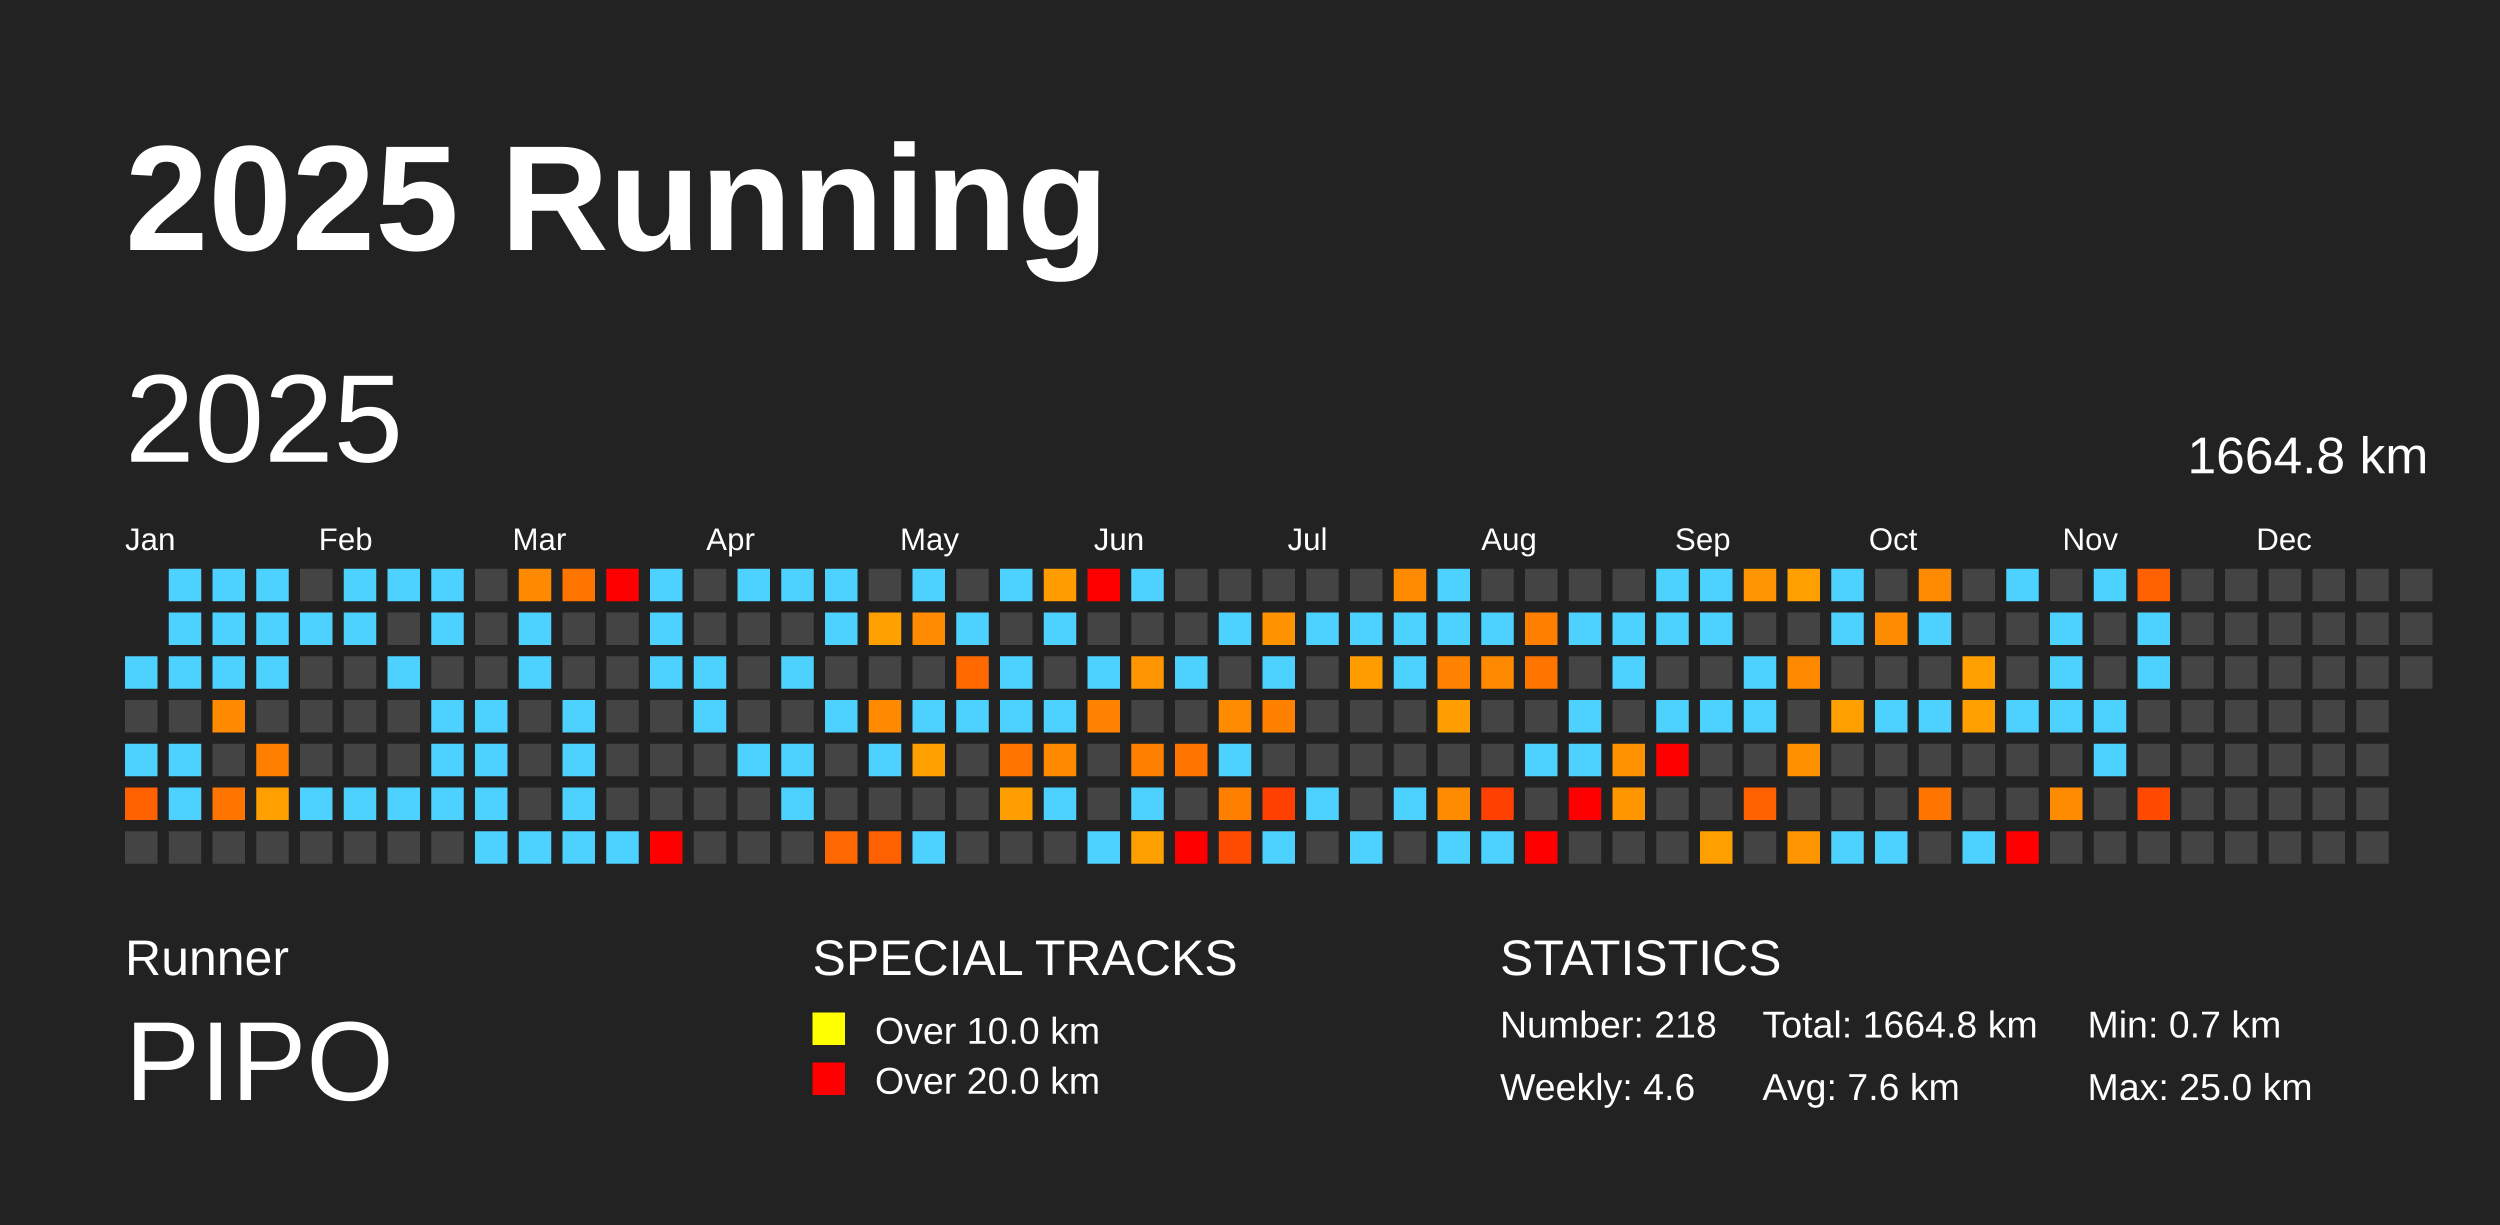
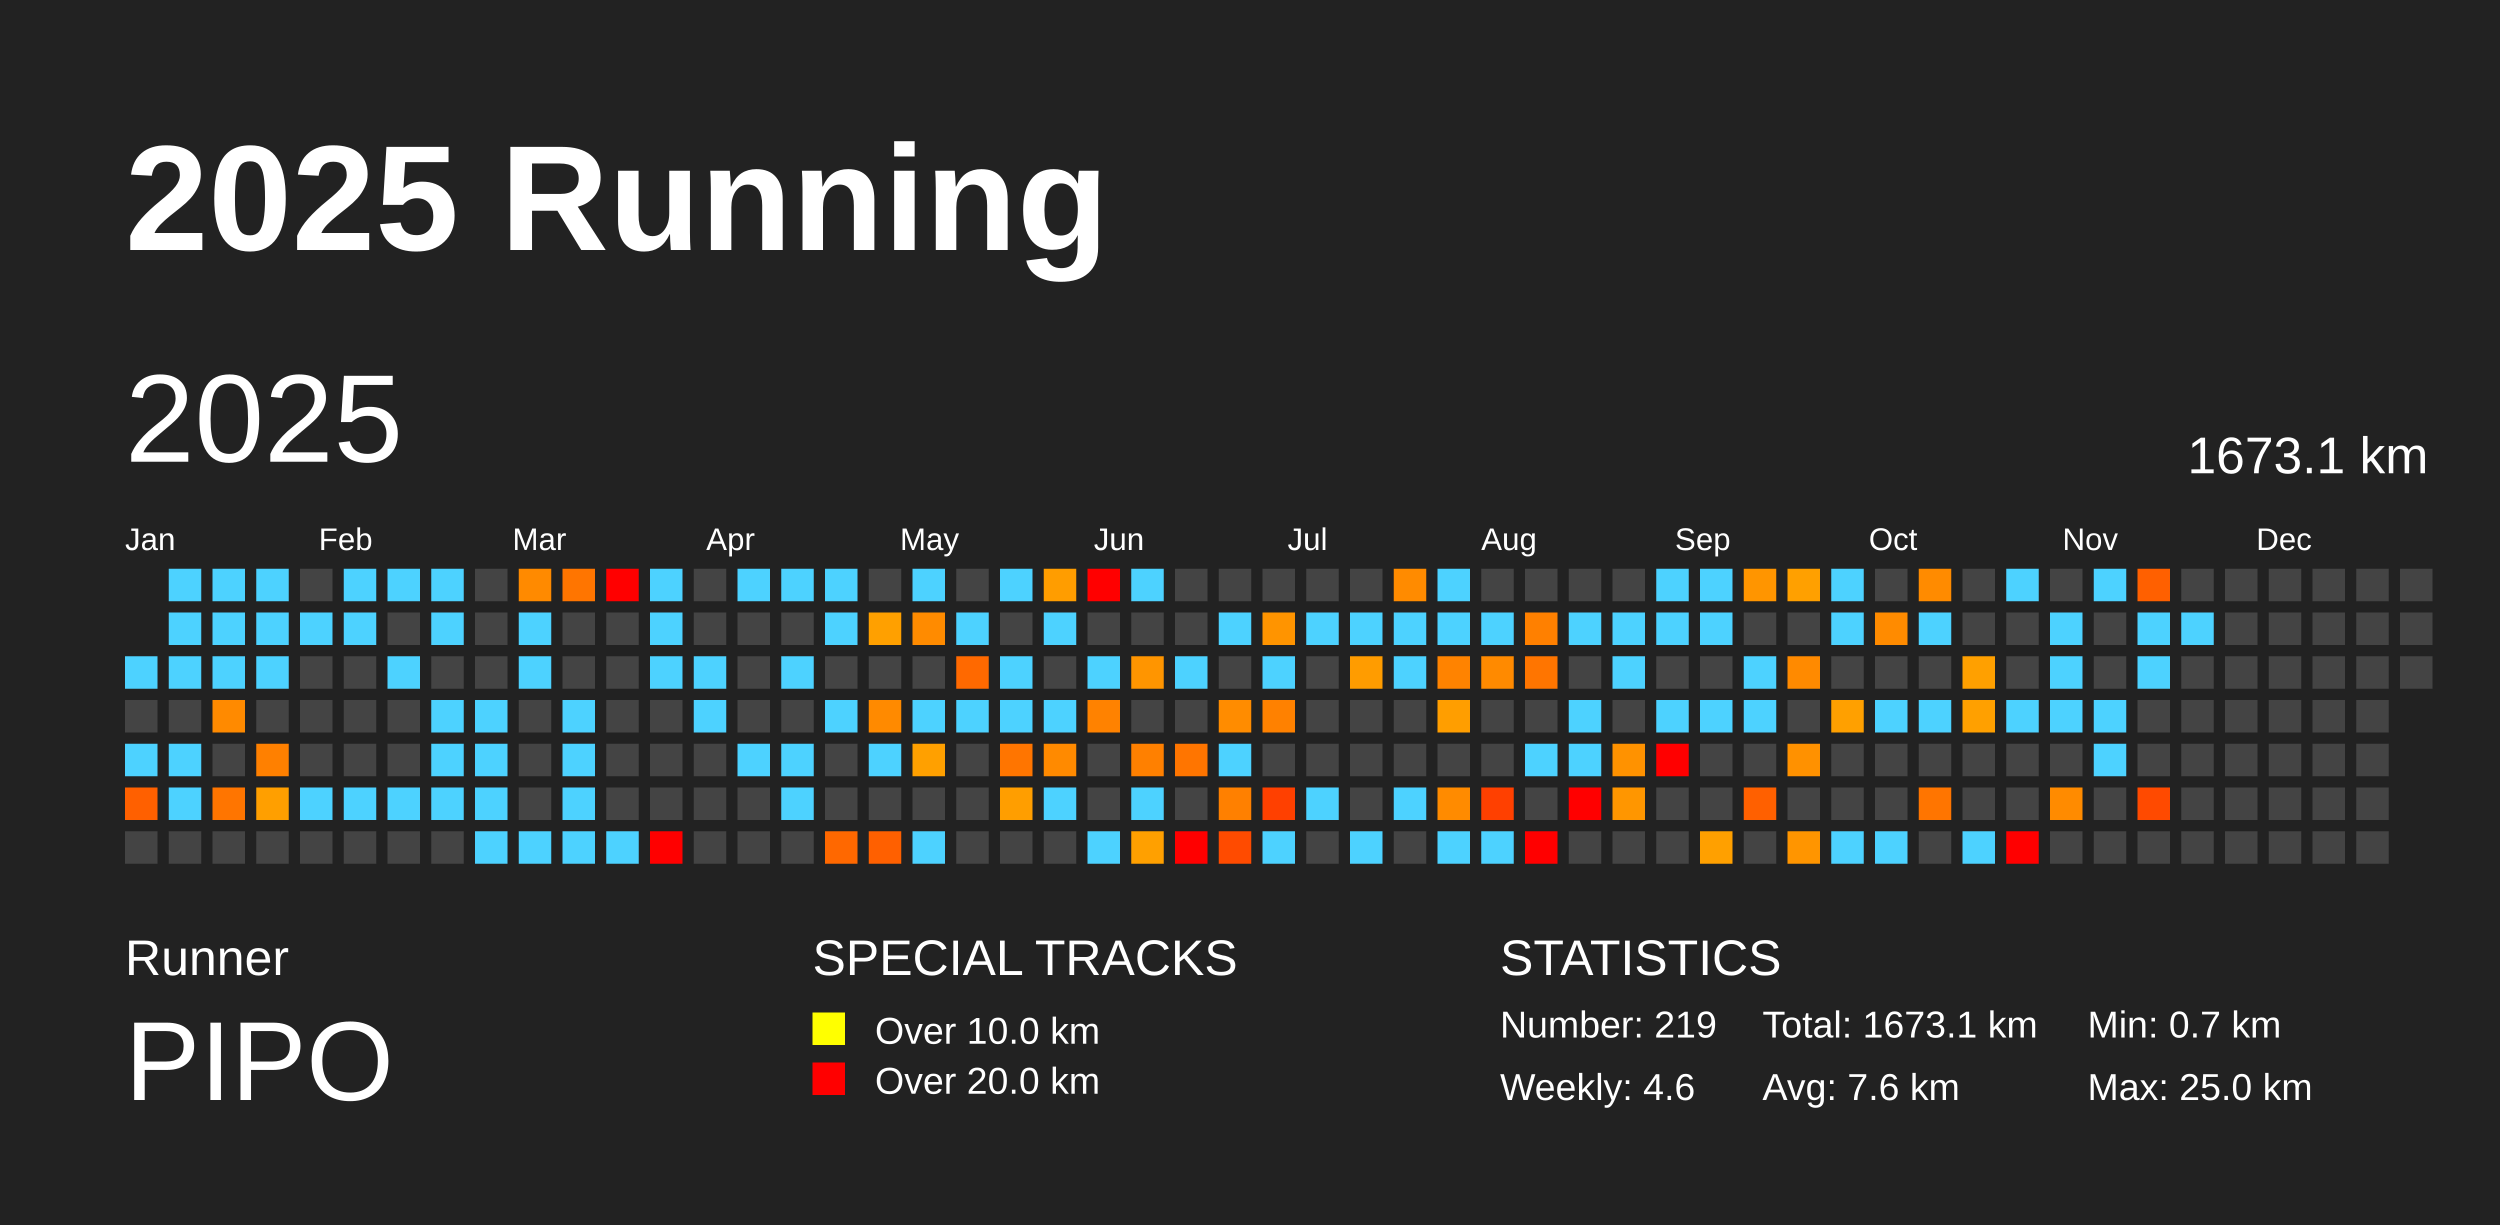
<svg xmlns="http://www.w3.org/2000/svg" baseProfile="full" height="98mm" version="1.1" viewBox="0,0,200,98" width="200mm">
  <defs />
  <rect fill="#222222" height="98" width="200" x="0" y="0" />
  <text fill="#FFFFFF" style="font-size:12px; font-family:Arial; font-weight:bold;" x="10" y="20">2025 Running</text>
  <text fill="#FFFFFF" style="font-size:4px; font-family:Arial" x="10" y="78">Runner</text>
  <text fill="#FFFFFF" style="font-size:9px; font-family:Arial" x="10" y="88">PIPO</text>
  <text fill="#FFFFFF" style="font-size:4px; font-family:Arial" x="65" y="78">SPECIAL TRACKS</text>
  <rect fill="yellow" height="2.6" width="2.6" x="65" y="81" />
  <text fill="#FFFFFF" style="font-size:3px; font-family:Arial" x="70" y="83.5">Over 10.0 km</text>
  <rect fill="red" height="2.6" width="2.6" x="65" y="85" />
  <text fill="#FFFFFF" style="font-size:3px; font-family:Arial" x="70" y="87.5">Over 20.0 km</text>
  <text fill="#FFFFFF" style="font-size:4px; font-family:Arial" x="120" y="78">STATISTICS</text>
-   <text fill="#FFFFFF" style="font-size:3px; font-family:Arial" x="120" y="83">Number: 218</text>
+   <text fill="#FFFFFF" style="font-size:3px; font-family:Arial" x="120" y="83">Number: 219</text>
  <text fill="#FFFFFF" style="font-size:3px; font-family:Arial" x="120" y="88">Weekly: 4.6</text>
-   <text fill="#FFFFFF" style="font-size:3px; font-family:Arial" x="141" y="83">Total: 1664.8 km</text>
+   <text fill="#FFFFFF" style="font-size:3px; font-family:Arial" x="141" y="83">Total: 1673.1 km</text>
  <text fill="#FFFFFF" style="font-size:3px; font-family:Arial" x="141" y="88">Avg: 7.6 km</text>
  <text fill="#FFFFFF" style="font-size:3px; font-family:Arial" x="167" y="83">Min: 0.7 km</text>
  <text fill="#FFFFFF" style="font-size:3px; font-family:Arial" x="167" y="88">Max: 25.0 km</text>
  <text dominant-baseline="hanging" fill="#FFFFFF" style="font-size:10.0px; font-family:Arial;" x="10" y="30">2025</text>
-   <text dominant-baseline="hanging" fill="#FFFFFF" style="font-size:4.125px; font-family:Arial;" x="175" y="35">1664.8 km</text>
+   <text dominant-baseline="hanging" fill="#FFFFFF" style="font-size:4.125px; font-family:Arial;" x="175" y="35">1673.1 km</text>
  <text fill="#FFFFFF" style="font-size:2.5px; font-family:Arial" x="10.0" y="44">Jan</text>
  <text fill="#FFFFFF" style="font-size:2.5px; font-family:Arial" x="25.5" y="44">Feb</text>
  <text fill="#FFFFFF" style="font-size:2.5px; font-family:Arial" x="41.0" y="44">Mar</text>
  <text fill="#FFFFFF" style="font-size:2.5px; font-family:Arial" x="56.5" y="44">Apr</text>
  <text fill="#FFFFFF" style="font-size:2.5px; font-family:Arial" x="72.0" y="44">May</text>
  <text fill="#FFFFFF" style="font-size:2.5px; font-family:Arial" x="87.5" y="44">Jun</text>
  <text fill="#FFFFFF" style="font-size:2.5px; font-family:Arial" x="103.0" y="44">Jul</text>
  <text fill="#FFFFFF" style="font-size:2.5px; font-family:Arial" x="118.5" y="44">Aug</text>
  <text fill="#FFFFFF" style="font-size:2.5px; font-family:Arial" x="134.0" y="44">Sep</text>
  <text fill="#FFFFFF" style="font-size:2.5px; font-family:Arial" x="149.5" y="44">Oct</text>
  <text fill="#FFFFFF" style="font-size:2.5px; font-family:Arial" x="165.0" y="44">Nov</text>
  <text fill="#FFFFFF" style="font-size:2.5px; font-family:Arial" x="180.5" y="44">Dec</text>
  <rect fill="#4dd2ff" height="2.6" width="2.6" x="10.0" y="52.5" />
  <rect fill="#444444" height="2.6" width="2.6" x="10.0" y="56.0" />
  <rect fill="#4dd2ff" height="2.6" width="2.6" x="10.0" y="59.5" />
  <rect fill="#ff6000" height="2.6" width="2.6" x="10.0" y="63.0" />
  <rect fill="#444444" height="2.6" width="2.6" x="10.0" y="66.5" />
  <rect fill="#4dd2ff" height="2.6" width="2.6" x="13.5" y="45.5" />
  <rect fill="#4dd2ff" height="2.6" width="2.6" x="13.5" y="49.0" />
  <rect fill="#4dd2ff" height="2.6" width="2.6" x="13.5" y="52.5" />
  <rect fill="#444444" height="2.6" width="2.6" x="13.5" y="56.0" />
  <rect fill="#4dd2ff" height="2.6" width="2.6" x="13.5" y="59.5" />
  <rect fill="#4dd2ff" height="2.6" width="2.6" x="13.5" y="63.0" />
  <rect fill="#444444" height="2.6" width="2.6" x="13.5" y="66.5" />
  <rect fill="#4dd2ff" height="2.6" width="2.6" x="17.0" y="45.5" />
  <rect fill="#4dd2ff" height="2.6" width="2.6" x="17.0" y="49.0" />
  <rect fill="#4dd2ff" height="2.6" width="2.6" x="17.0" y="52.5" />
  <rect fill="#ff8a00" height="2.6" width="2.6" x="17.0" y="56.0" />
  <rect fill="#444444" height="2.6" width="2.6" x="17.0" y="59.5" />
  <rect fill="#ff7500" height="2.6" width="2.6" x="17.0" y="63.0" />
  <rect fill="#444444" height="2.6" width="2.6" x="17.0" y="66.5" />
  <rect fill="#4dd2ff" height="2.6" width="2.6" x="20.5" y="45.5" />
  <rect fill="#4dd2ff" height="2.6" width="2.6" x="20.5" y="49.0" />
  <rect fill="#4dd2ff" height="2.6" width="2.6" x="20.5" y="52.5" />
  <rect fill="#444444" height="2.6" width="2.6" x="20.5" y="56.0" />
  <rect fill="#ff8000" height="2.6" width="2.6" x="20.5" y="59.5" />
  <rect fill="#ff9f00" height="2.6" width="2.6" x="20.5" y="63.0" />
  <rect fill="#444444" height="2.6" width="2.6" x="20.5" y="66.5" />
  <rect fill="#444444" height="2.6" width="2.6" x="24.0" y="45.5" />
  <rect fill="#4dd2ff" height="2.6" width="2.6" x="24.0" y="49.0" />
  <rect fill="#444444" height="2.6" width="2.6" x="24.0" y="52.5" />
  <rect fill="#444444" height="2.6" width="2.6" x="24.0" y="56.0" />
  <rect fill="#444444" height="2.6" width="2.6" x="24.0" y="59.5" />
  <rect fill="#4dd2ff" height="2.6" width="2.6" x="24.0" y="63.0" />
  <rect fill="#444444" height="2.6" width="2.6" x="24.0" y="66.5" />
  <rect fill="#4dd2ff" height="2.6" width="2.6" x="27.5" y="45.5" />
  <rect fill="#4dd2ff" height="2.6" width="2.6" x="27.5" y="49.0" />
  <rect fill="#444444" height="2.6" width="2.6" x="27.5" y="52.5" />
  <rect fill="#444444" height="2.6" width="2.6" x="27.5" y="56.0" />
  <rect fill="#444444" height="2.6" width="2.6" x="27.5" y="59.5" />
  <rect fill="#4dd2ff" height="2.6" width="2.6" x="27.5" y="63.0" />
  <rect fill="#444444" height="2.6" width="2.6" x="27.5" y="66.5" />
  <rect fill="#4dd2ff" height="2.6" width="2.6" x="31.0" y="45.5" />
  <rect fill="#444444" height="2.6" width="2.6" x="31.0" y="49.0" />
  <rect fill="#4dd2ff" height="2.6" width="2.6" x="31.0" y="52.5" />
  <rect fill="#444444" height="2.6" width="2.6" x="31.0" y="56.0" />
  <rect fill="#444444" height="2.6" width="2.6" x="31.0" y="59.5" />
  <rect fill="#4dd2ff" height="2.6" width="2.6" x="31.0" y="63.0" />
  <rect fill="#444444" height="2.6" width="2.6" x="31.0" y="66.5" />
  <rect fill="#4dd2ff" height="2.6" width="2.6" x="34.5" y="45.5" />
  <rect fill="#4dd2ff" height="2.6" width="2.6" x="34.5" y="49.0" />
  <rect fill="#444444" height="2.6" width="2.6" x="34.5" y="52.5" />
  <rect fill="#4dd2ff" height="2.6" width="2.6" x="34.5" y="56.0" />
  <rect fill="#4dd2ff" height="2.6" width="2.6" x="34.5" y="59.5" />
  <rect fill="#4dd2ff" height="2.6" width="2.6" x="34.5" y="63.0" />
  <rect fill="#444444" height="2.6" width="2.6" x="34.5" y="66.5" />
  <rect fill="#444444" height="2.6" width="2.6" x="38.0" y="45.5" />
  <rect fill="#444444" height="2.6" width="2.6" x="38.0" y="49.0" />
  <rect fill="#444444" height="2.6" width="2.6" x="38.0" y="52.5" />
  <rect fill="#4dd2ff" height="2.6" width="2.6" x="38.0" y="56.0" />
  <rect fill="#4dd2ff" height="2.6" width="2.6" x="38.0" y="59.5" />
  <rect fill="#4dd2ff" height="2.6" width="2.6" x="38.0" y="63.0" />
  <rect fill="#4dd2ff" height="2.6" width="2.6" x="38.0" y="66.5" />
  <rect fill="#ff8a00" height="2.6" width="2.6" x="41.5" y="45.5" />
  <rect fill="#4dd2ff" height="2.6" width="2.6" x="41.5" y="49.0" />
  <rect fill="#4dd2ff" height="2.6" width="2.6" x="41.5" y="52.5" />
  <rect fill="#444444" height="2.6" width="2.6" x="41.5" y="56.0" />
  <rect fill="#444444" height="2.6" width="2.6" x="41.5" y="59.5" />
  <rect fill="#444444" height="2.6" width="2.6" x="41.5" y="63.0" />
  <rect fill="#4dd2ff" height="2.6" width="2.6" x="41.5" y="66.5" />
  <rect fill="#ff7500" height="2.6" width="2.6" x="45.0" y="45.5" />
  <rect fill="#444444" height="2.6" width="2.6" x="45.0" y="49.0" />
  <rect fill="#444444" height="2.6" width="2.6" x="45.0" y="52.5" />
  <rect fill="#4dd2ff" height="2.6" width="2.6" x="45.0" y="56.0" />
  <rect fill="#4dd2ff" height="2.6" width="2.6" x="45.0" y="59.5" />
  <rect fill="#4dd2ff" height="2.6" width="2.6" x="45.0" y="63.0" />
  <rect fill="#4dd2ff" height="2.6" width="2.6" x="45.0" y="66.5" />
  <rect fill="red" height="2.6" width="2.6" x="48.5" y="45.5" />
  <rect fill="#444444" height="2.6" width="2.6" x="48.5" y="49.0" />
  <rect fill="#444444" height="2.6" width="2.6" x="48.5" y="52.5" />
  <rect fill="#444444" height="2.6" width="2.6" x="48.5" y="56.0" />
  <rect fill="#444444" height="2.6" width="2.6" x="48.5" y="59.5" />
  <rect fill="#444444" height="2.6" width="2.6" x="48.5" y="63.0" />
  <rect fill="#4dd2ff" height="2.6" width="2.6" x="48.5" y="66.5" />
  <rect fill="#4dd2ff" height="2.6" width="2.6" x="52.0" y="45.5" />
  <rect fill="#4dd2ff" height="2.6" width="2.6" x="52.0" y="49.0" />
  <rect fill="#4dd2ff" height="2.6" width="2.6" x="52.0" y="52.5" />
  <rect fill="#444444" height="2.6" width="2.6" x="52.0" y="56.0" />
  <rect fill="#444444" height="2.6" width="2.6" x="52.0" y="59.5" />
  <rect fill="#444444" height="2.6" width="2.6" x="52.0" y="63.0" />
  <rect fill="red" height="2.6" width="2.6" x="52.0" y="66.5" />
  <rect fill="#444444" height="2.6" width="2.6" x="55.5" y="45.5" />
  <rect fill="#444444" height="2.6" width="2.6" x="55.5" y="49.0" />
  <rect fill="#4dd2ff" height="2.6" width="2.6" x="55.5" y="52.5" />
  <rect fill="#4dd2ff" height="2.6" width="2.6" x="55.5" y="56.0" />
  <rect fill="#444444" height="2.6" width="2.6" x="55.5" y="59.5" />
  <rect fill="#444444" height="2.6" width="2.6" x="55.5" y="63.0" />
  <rect fill="#444444" height="2.6" width="2.6" x="55.5" y="66.5" />
  <rect fill="#4dd2ff" height="2.6" width="2.6" x="59.0" y="45.5" />
  <rect fill="#444444" height="2.6" width="2.6" x="59.0" y="49.0" />
  <rect fill="#444444" height="2.6" width="2.6" x="59.0" y="52.5" />
  <rect fill="#444444" height="2.6" width="2.6" x="59.0" y="56.0" />
  <rect fill="#4dd2ff" height="2.6" width="2.6" x="59.0" y="59.5" />
  <rect fill="#444444" height="2.6" width="2.6" x="59.0" y="63.0" />
  <rect fill="#444444" height="2.6" width="2.6" x="59.0" y="66.5" />
  <rect fill="#4dd2ff" height="2.6" width="2.6" x="62.5" y="45.5" />
  <rect fill="#444444" height="2.6" width="2.6" x="62.5" y="49.0" />
  <rect fill="#4dd2ff" height="2.6" width="2.6" x="62.5" y="52.5" />
  <rect fill="#444444" height="2.6" width="2.6" x="62.5" y="56.0" />
  <rect fill="#4dd2ff" height="2.6" width="2.6" x="62.5" y="59.5" />
  <rect fill="#4dd2ff" height="2.6" width="2.6" x="62.5" y="63.0" />
  <rect fill="#444444" height="2.6" width="2.6" x="62.5" y="66.5" />
  <rect fill="#4dd2ff" height="2.6" width="2.6" x="66.0" y="45.5" />
  <rect fill="#4dd2ff" height="2.6" width="2.6" x="66.0" y="49.0" />
  <rect fill="#444444" height="2.6" width="2.6" x="66.0" y="52.5" />
  <rect fill="#4dd2ff" height="2.6" width="2.6" x="66.0" y="56.0" />
  <rect fill="#444444" height="2.6" width="2.6" x="66.0" y="59.5" />
  <rect fill="#444444" height="2.6" width="2.6" x="66.0" y="63.0" />
  <rect fill="#ff6800" height="2.6" width="2.6" x="66.0" y="66.5" />
  <rect fill="#444444" height="2.6" width="2.6" x="69.5" y="45.5" />
  <rect fill="#ffa000" height="2.6" width="2.6" x="69.5" y="49.0" />
  <rect fill="#444444" height="2.6" width="2.6" x="69.5" y="52.5" />
  <rect fill="#ff8a00" height="2.6" width="2.6" x="69.5" y="56.0" />
  <rect fill="#4dd2ff" height="2.6" width="2.6" x="69.5" y="59.5" />
  <rect fill="#444444" height="2.6" width="2.6" x="69.5" y="63.0" />
  <rect fill="#ff6000" height="2.6" width="2.6" x="69.5" y="66.5" />
  <rect fill="#4dd2ff" height="2.6" width="2.6" x="73.0" y="45.5" />
  <rect fill="#ff8b00" height="2.6" width="2.6" x="73.0" y="49.0" />
  <rect fill="#444444" height="2.6" width="2.6" x="73.0" y="52.5" />
  <rect fill="#4dd2ff" height="2.6" width="2.6" x="73.0" y="56.0" />
  <rect fill="#ffa000" height="2.6" width="2.6" x="73.0" y="59.5" />
  <rect fill="#444444" height="2.6" width="2.6" x="73.0" y="63.0" />
  <rect fill="#4dd2ff" height="2.6" width="2.6" x="73.0" y="66.5" />
  <rect fill="#444444" height="2.6" width="2.6" x="76.5" y="45.5" />
  <rect fill="#4dd2ff" height="2.6" width="2.6" x="76.5" y="49.0" />
  <rect fill="#ff6900" height="2.6" width="2.6" x="76.5" y="52.5" />
  <rect fill="#4dd2ff" height="2.6" width="2.6" x="76.5" y="56.0" />
  <rect fill="#444444" height="2.6" width="2.6" x="76.5" y="59.5" />
  <rect fill="#444444" height="2.6" width="2.6" x="76.5" y="63.0" />
  <rect fill="#444444" height="2.6" width="2.6" x="76.5" y="66.5" />
  <rect fill="#4dd2ff" height="2.6" width="2.6" x="80.0" y="45.5" />
  <rect fill="#444444" height="2.6" width="2.6" x="80.0" y="49.0" />
  <rect fill="#4dd2ff" height="2.6" width="2.6" x="80.0" y="52.5" />
  <rect fill="#4dd2ff" height="2.6" width="2.6" x="80.0" y="56.0" />
  <rect fill="#ff7500" height="2.6" width="2.6" x="80.0" y="59.5" />
  <rect fill="#ff9e00" height="2.6" width="2.6" x="80.0" y="63.0" />
  <rect fill="#444444" height="2.6" width="2.6" x="80.0" y="66.5" />
  <rect fill="#ff9d00" height="2.6" width="2.6" x="83.5" y="45.5" />
  <rect fill="#4dd2ff" height="2.6" width="2.6" x="83.5" y="49.0" />
  <rect fill="#444444" height="2.6" width="2.6" x="83.5" y="52.5" />
  <rect fill="#4dd2ff" height="2.6" width="2.6" x="83.5" y="56.0" />
  <rect fill="#ff8a00" height="2.6" width="2.6" x="83.5" y="59.5" />
  <rect fill="#4dd2ff" height="2.6" width="2.6" x="83.5" y="63.0" />
  <rect fill="#444444" height="2.6" width="2.6" x="83.5" y="66.5" />
  <rect fill="red" height="2.6" width="2.6" x="87.0" y="45.5" />
  <rect fill="#444444" height="2.6" width="2.6" x="87.0" y="49.0" />
  <rect fill="#4dd2ff" height="2.6" width="2.6" x="87.0" y="52.5" />
  <rect fill="#ff8200" height="2.6" width="2.6" x="87.0" y="56.0" />
  <rect fill="#444444" height="2.6" width="2.6" x="87.0" y="59.5" />
  <rect fill="#444444" height="2.6" width="2.6" x="87.0" y="63.0" />
  <rect fill="#4dd2ff" height="2.6" width="2.6" x="87.0" y="66.5" />
  <rect fill="#4dd2ff" height="2.6" width="2.6" x="90.5" y="45.5" />
  <rect fill="#444444" height="2.6" width="2.6" x="90.5" y="49.0" />
  <rect fill="#ff9500" height="2.6" width="2.6" x="90.5" y="52.5" />
  <rect fill="#444444" height="2.6" width="2.6" x="90.5" y="56.0" />
  <rect fill="#ff8000" height="2.6" width="2.6" x="90.5" y="59.5" />
  <rect fill="#4dd2ff" height="2.6" width="2.6" x="90.5" y="63.0" />
  <rect fill="#ffa000" height="2.6" width="2.6" x="90.5" y="66.5" />
  <rect fill="#444444" height="2.6" width="2.6" x="94.0" y="45.5" />
  <rect fill="#444444" height="2.6" width="2.6" x="94.0" y="49.0" />
  <rect fill="#4dd2ff" height="2.6" width="2.6" x="94.0" y="52.5" />
  <rect fill="#444444" height="2.6" width="2.6" x="94.0" y="56.0" />
  <rect fill="#ff7500" height="2.6" width="2.6" x="94.0" y="59.5" />
  <rect fill="#444444" height="2.6" width="2.6" x="94.0" y="63.0" />
  <rect fill="red" height="2.6" width="2.6" x="94.0" y="66.5" />
  <rect fill="#444444" height="2.6" width="2.6" x="97.5" y="45.5" />
  <rect fill="#4dd2ff" height="2.6" width="2.6" x="97.5" y="49.0" />
  <rect fill="#444444" height="2.6" width="2.6" x="97.5" y="52.5" />
  <rect fill="#ff8c00" height="2.6" width="2.6" x="97.5" y="56.0" />
  <rect fill="#4dd2ff" height="2.6" width="2.6" x="97.5" y="59.5" />
  <rect fill="#ff8000" height="2.6" width="2.6" x="97.5" y="63.0" />
  <rect fill="#ff4b00" height="2.6" width="2.6" x="97.5" y="66.5" />
  <rect fill="#444444" height="2.6" width="2.6" x="101.0" y="45.5" />
  <rect fill="#ff9400" height="2.6" width="2.6" x="101.0" y="49.0" />
  <rect fill="#4dd2ff" height="2.6" width="2.6" x="101.0" y="52.5" />
  <rect fill="#ff8100" height="2.6" width="2.6" x="101.0" y="56.0" />
  <rect fill="#444444" height="2.6" width="2.6" x="101.0" y="59.5" />
  <rect fill="#ff4000" height="2.6" width="2.6" x="101.0" y="63.0" />
  <rect fill="#4dd2ff" height="2.6" width="2.6" x="101.0" y="66.5" />
  <rect fill="#444444" height="2.6" width="2.6" x="104.5" y="45.5" />
  <rect fill="#4dd2ff" height="2.6" width="2.6" x="104.5" y="49.0" />
  <rect fill="#444444" height="2.6" width="2.6" x="104.5" y="52.5" />
  <rect fill="#444444" height="2.6" width="2.6" x="104.5" y="56.0" />
  <rect fill="#444444" height="2.6" width="2.6" x="104.5" y="59.5" />
  <rect fill="#4dd2ff" height="2.6" width="2.6" x="104.5" y="63.0" />
  <rect fill="#444444" height="2.6" width="2.6" x="104.5" y="66.5" />
  <rect fill="#444444" height="2.6" width="2.6" x="108.0" y="45.5" />
  <rect fill="#4dd2ff" height="2.6" width="2.6" x="108.0" y="49.0" />
  <rect fill="#ff9c00" height="2.6" width="2.6" x="108.0" y="52.5" />
  <rect fill="#444444" height="2.6" width="2.6" x="108.0" y="56.0" />
  <rect fill="#444444" height="2.6" width="2.6" x="108.0" y="59.5" />
  <rect fill="#444444" height="2.6" width="2.6" x="108.0" y="63.0" />
  <rect fill="#4dd2ff" height="2.6" width="2.6" x="108.0" y="66.5" />
  <rect fill="#ff8b00" height="2.6" width="2.6" x="111.5" y="45.5" />
  <rect fill="#4dd2ff" height="2.6" width="2.6" x="111.5" y="49.0" />
  <rect fill="#4dd2ff" height="2.6" width="2.6" x="111.5" y="52.5" />
  <rect fill="#444444" height="2.6" width="2.6" x="111.5" y="56.0" />
  <rect fill="#444444" height="2.6" width="2.6" x="111.5" y="59.5" />
  <rect fill="#4dd2ff" height="2.6" width="2.6" x="111.5" y="63.0" />
  <rect fill="#444444" height="2.6" width="2.6" x="111.5" y="66.5" />
  <rect fill="#4dd2ff" height="2.6" width="2.6" x="115.0" y="45.5" />
  <rect fill="#4dd2ff" height="2.6" width="2.6" x="115.0" y="49.0" />
  <rect fill="#ff8300" height="2.6" width="2.6" x="115.0" y="52.5" />
  <rect fill="#ff9e00" height="2.6" width="2.6" x="115.0" y="56.0" />
  <rect fill="#444444" height="2.6" width="2.6" x="115.0" y="59.5" />
  <rect fill="#ff8b00" height="2.6" width="2.6" x="115.0" y="63.0" />
  <rect fill="#4dd2ff" height="2.6" width="2.6" x="115.0" y="66.5" />
  <rect fill="#444444" height="2.6" width="2.6" x="118.5" y="45.5" />
  <rect fill="#4dd2ff" height="2.6" width="2.6" x="118.5" y="49.0" />
  <rect fill="#ff8a00" height="2.6" width="2.6" x="118.5" y="52.5" />
  <rect fill="#444444" height="2.6" width="2.6" x="118.5" y="56.0" />
  <rect fill="#444444" height="2.6" width="2.6" x="118.5" y="59.5" />
  <rect fill="#ff4000" height="2.6" width="2.6" x="118.5" y="63.0" />
  <rect fill="#4dd2ff" height="2.6" width="2.6" x="118.5" y="66.5" />
  <rect fill="#444444" height="2.6" width="2.6" x="122.0" y="45.5" />
  <rect fill="#ff8000" height="2.6" width="2.6" x="122.0" y="49.0" />
  <rect fill="#ff7500" height="2.6" width="2.6" x="122.0" y="52.5" />
  <rect fill="#444444" height="2.6" width="2.6" x="122.0" y="56.0" />
  <rect fill="#4dd2ff" height="2.6" width="2.6" x="122.0" y="59.5" />
  <rect fill="#444444" height="2.6" width="2.6" x="122.0" y="63.0" />
  <rect fill="red" height="2.6" width="2.6" x="122.0" y="66.5" />
  <rect fill="#444444" height="2.6" width="2.6" x="125.5" y="45.5" />
  <rect fill="#4dd2ff" height="2.6" width="2.6" x="125.5" y="49.0" />
  <rect fill="#444444" height="2.6" width="2.6" x="125.5" y="52.5" />
  <rect fill="#4dd2ff" height="2.6" width="2.6" x="125.5" y="56.0" />
  <rect fill="#4dd2ff" height="2.6" width="2.6" x="125.5" y="59.5" />
  <rect fill="red" height="2.6" width="2.6" x="125.5" y="63.0" />
  <rect fill="#444444" height="2.6" width="2.6" x="125.5" y="66.5" />
  <rect fill="#444444" height="2.6" width="2.6" x="129.0" y="45.5" />
  <rect fill="#4dd2ff" height="2.6" width="2.6" x="129.0" y="49.0" />
  <rect fill="#4dd2ff" height="2.6" width="2.6" x="129.0" y="52.5" />
  <rect fill="#444444" height="2.6" width="2.6" x="129.0" y="56.0" />
  <rect fill="#ff9200" height="2.6" width="2.6" x="129.0" y="59.5" />
  <rect fill="#ff9600" height="2.6" width="2.6" x="129.0" y="63.0" />
  <rect fill="#444444" height="2.6" width="2.6" x="129.0" y="66.5" />
  <rect fill="#4dd2ff" height="2.6" width="2.6" x="132.5" y="45.5" />
  <rect fill="#4dd2ff" height="2.6" width="2.6" x="132.5" y="49.0" />
  <rect fill="#444444" height="2.6" width="2.6" x="132.5" y="52.5" />
  <rect fill="#4dd2ff" height="2.6" width="2.6" x="132.5" y="56.0" />
  <rect fill="red" height="2.6" width="2.6" x="132.5" y="59.5" />
  <rect fill="#444444" height="2.6" width="2.6" x="132.5" y="63.0" />
  <rect fill="#444444" height="2.6" width="2.6" x="132.5" y="66.5" />
  <rect fill="#4dd2ff" height="2.6" width="2.6" x="136.0" y="45.5" />
  <rect fill="#4dd2ff" height="2.6" width="2.6" x="136.0" y="49.0" />
  <rect fill="#444444" height="2.6" width="2.6" x="136.0" y="52.5" />
  <rect fill="#4dd2ff" height="2.6" width="2.6" x="136.0" y="56.0" />
  <rect fill="#444444" height="2.6" width="2.6" x="136.0" y="59.5" />
  <rect fill="#444444" height="2.6" width="2.6" x="136.0" y="63.0" />
  <rect fill="#ffa000" height="2.6" width="2.6" x="136.0" y="66.5" />
  <rect fill="#ff9500" height="2.6" width="2.6" x="139.5" y="45.5" />
  <rect fill="#444444" height="2.6" width="2.6" x="139.5" y="49.0" />
  <rect fill="#4dd2ff" height="2.6" width="2.6" x="139.5" y="52.5" />
  <rect fill="#4dd2ff" height="2.6" width="2.6" x="139.5" y="56.0" />
  <rect fill="#444444" height="2.6" width="2.6" x="139.5" y="59.5" />
  <rect fill="#ff6000" height="2.6" width="2.6" x="139.5" y="63.0" />
  <rect fill="#444444" height="2.6" width="2.6" x="139.5" y="66.5" />
  <rect fill="#ffa000" height="2.6" width="2.6" x="143.0" y="45.5" />
  <rect fill="#444444" height="2.6" width="2.6" x="143.0" y="49.0" />
  <rect fill="#ff8a00" height="2.6" width="2.6" x="143.0" y="52.5" />
  <rect fill="#444444" height="2.6" width="2.6" x="143.0" y="56.0" />
  <rect fill="#ff9100" height="2.6" width="2.6" x="143.0" y="59.5" />
  <rect fill="#444444" height="2.6" width="2.6" x="143.0" y="63.0" />
  <rect fill="#ff9500" height="2.6" width="2.6" x="143.0" y="66.5" />
  <rect fill="#4dd2ff" height="2.6" width="2.6" x="146.5" y="45.5" />
  <rect fill="#4dd2ff" height="2.6" width="2.6" x="146.5" y="49.0" />
  <rect fill="#444444" height="2.6" width="2.6" x="146.5" y="52.5" />
  <rect fill="#ffa000" height="2.6" width="2.6" x="146.5" y="56.0" />
  <rect fill="#444444" height="2.6" width="2.6" x="146.5" y="59.5" />
  <rect fill="#444444" height="2.6" width="2.6" x="146.5" y="63.0" />
  <rect fill="#4dd2ff" height="2.6" width="2.6" x="146.5" y="66.5" />
  <rect fill="#444444" height="2.6" width="2.6" x="150.0" y="45.5" />
  <rect fill="#ff8b00" height="2.6" width="2.6" x="150.0" y="49.0" />
  <rect fill="#444444" height="2.6" width="2.6" x="150.0" y="52.5" />
  <rect fill="#4dd2ff" height="2.6" width="2.6" x="150.0" y="56.0" />
  <rect fill="#444444" height="2.6" width="2.6" x="150.0" y="59.5" />
  <rect fill="#444444" height="2.6" width="2.6" x="150.0" y="63.0" />
  <rect fill="#4dd2ff" height="2.6" width="2.6" x="150.0" y="66.5" />
  <rect fill="#ff8b00" height="2.6" width="2.6" x="153.5" y="45.5" />
  <rect fill="#4dd2ff" height="2.6" width="2.6" x="153.5" y="49.0" />
  <rect fill="#444444" height="2.6" width="2.6" x="153.5" y="52.5" />
  <rect fill="#4dd2ff" height="2.6" width="2.6" x="153.5" y="56.0" />
  <rect fill="#444444" height="2.6" width="2.6" x="153.5" y="59.5" />
  <rect fill="#ff7500" height="2.6" width="2.6" x="153.5" y="63.0" />
  <rect fill="#444444" height="2.6" width="2.6" x="153.5" y="66.5" />
  <rect fill="#444444" height="2.6" width="2.6" x="157.0" y="45.5" />
  <rect fill="#444444" height="2.6" width="2.6" x="157.0" y="49.0" />
  <rect fill="#ffa000" height="2.6" width="2.6" x="157.0" y="52.5" />
  <rect fill="#ffa000" height="2.6" width="2.6" x="157.0" y="56.0" />
  <rect fill="#444444" height="2.6" width="2.6" x="157.0" y="59.5" />
  <rect fill="#444444" height="2.6" width="2.6" x="157.0" y="63.0" />
  <rect fill="#4dd2ff" height="2.6" width="2.6" x="157.0" y="66.5" />
  <rect fill="#4dd2ff" height="2.6" width="2.6" x="160.5" y="45.5" />
  <rect fill="#444444" height="2.6" width="2.6" x="160.5" y="49.0" />
  <rect fill="#444444" height="2.6" width="2.6" x="160.5" y="52.5" />
  <rect fill="#4dd2ff" height="2.6" width="2.6" x="160.5" y="56.0" />
  <rect fill="#444444" height="2.6" width="2.6" x="160.5" y="59.5" />
  <rect fill="#444444" height="2.6" width="2.6" x="160.5" y="63.0" />
  <rect fill="red" height="2.6" width="2.6" x="160.5" y="66.5" />
  <rect fill="#444444" height="2.6" width="2.6" x="164.0" y="45.5" />
  <rect fill="#4dd2ff" height="2.6" width="2.6" x="164.0" y="49.0" />
  <rect fill="#4dd2ff" height="2.6" width="2.6" x="164.0" y="52.5" />
  <rect fill="#4dd2ff" height="2.6" width="2.6" x="164.0" y="56.0" />
  <rect fill="#444444" height="2.6" width="2.6" x="164.0" y="59.5" />
  <rect fill="#ff8b00" height="2.6" width="2.6" x="164.0" y="63.0" />
  <rect fill="#444444" height="2.6" width="2.6" x="164.0" y="66.5" />
  <rect fill="#4dd2ff" height="2.6" width="2.6" x="167.5" y="45.5" />
  <rect fill="#444444" height="2.6" width="2.6" x="167.5" y="49.0" />
  <rect fill="#444444" height="2.6" width="2.6" x="167.5" y="52.5" />
  <rect fill="#4dd2ff" height="2.6" width="2.6" x="167.5" y="56.0" />
  <rect fill="#4dd2ff" height="2.6" width="2.6" x="167.5" y="59.5" />
  <rect fill="#444444" height="2.6" width="2.6" x="167.5" y="63.0" />
  <rect fill="#444444" height="2.6" width="2.6" x="167.5" y="66.5" />
  <rect fill="#ff6000" height="2.6" width="2.6" x="171.0" y="45.5" />
  <rect fill="#4dd2ff" height="2.6" width="2.6" x="171.0" y="49.0" />
  <rect fill="#4dd2ff" height="2.6" width="2.6" x="171.0" y="52.5" />
  <rect fill="#444444" height="2.6" width="2.6" x="171.0" y="56.0" />
  <rect fill="#444444" height="2.6" width="2.6" x="171.0" y="59.5" />
  <rect fill="#ff4a00" height="2.6" width="2.6" x="171.0" y="63.0" />
  <rect fill="#444444" height="2.6" width="2.6" x="171.0" y="66.5" />
  <rect fill="#444444" height="2.6" width="2.6" x="174.5" y="45.5" />
-   <rect fill="#444444" height="2.6" width="2.6" x="174.5" y="49.0" />
+   <rect fill="#4dd2ff" height="2.6" width="2.6" x="174.5" y="49.0" />
  <rect fill="#444444" height="2.6" width="2.6" x="174.5" y="52.5" />
  <rect fill="#444444" height="2.6" width="2.6" x="174.5" y="56.0" />
  <rect fill="#444444" height="2.6" width="2.6" x="174.5" y="59.5" />
  <rect fill="#444444" height="2.6" width="2.6" x="174.5" y="63.0" />
  <rect fill="#444444" height="2.6" width="2.6" x="174.5" y="66.5" />
  <rect fill="#444444" height="2.6" width="2.6" x="178.0" y="45.5" />
  <rect fill="#444444" height="2.6" width="2.6" x="178.0" y="49.0" />
  <rect fill="#444444" height="2.6" width="2.6" x="178.0" y="52.5" />
  <rect fill="#444444" height="2.6" width="2.6" x="178.0" y="56.0" />
  <rect fill="#444444" height="2.6" width="2.6" x="178.0" y="59.5" />
  <rect fill="#444444" height="2.6" width="2.6" x="178.0" y="63.0" />
  <rect fill="#444444" height="2.6" width="2.6" x="178.0" y="66.5" />
  <rect fill="#444444" height="2.6" width="2.6" x="181.5" y="45.5" />
  <rect fill="#444444" height="2.6" width="2.6" x="181.5" y="49.0" />
  <rect fill="#444444" height="2.6" width="2.6" x="181.5" y="52.5" />
  <rect fill="#444444" height="2.6" width="2.6" x="181.5" y="56.0" />
  <rect fill="#444444" height="2.6" width="2.6" x="181.5" y="59.5" />
  <rect fill="#444444" height="2.6" width="2.6" x="181.5" y="63.0" />
  <rect fill="#444444" height="2.6" width="2.6" x="181.5" y="66.5" />
  <rect fill="#444444" height="2.6" width="2.6" x="185.0" y="45.5" />
  <rect fill="#444444" height="2.6" width="2.6" x="185.0" y="49.0" />
  <rect fill="#444444" height="2.6" width="2.6" x="185.0" y="52.5" />
  <rect fill="#444444" height="2.6" width="2.6" x="185.0" y="56.0" />
  <rect fill="#444444" height="2.6" width="2.6" x="185.0" y="59.5" />
  <rect fill="#444444" height="2.6" width="2.6" x="185.0" y="63.0" />
  <rect fill="#444444" height="2.6" width="2.6" x="185.0" y="66.5" />
  <rect fill="#444444" height="2.6" width="2.6" x="188.5" y="45.5" />
  <rect fill="#444444" height="2.6" width="2.6" x="188.5" y="49.0" />
  <rect fill="#444444" height="2.6" width="2.6" x="188.5" y="52.5" />
  <rect fill="#444444" height="2.6" width="2.6" x="188.5" y="56.0" />
  <rect fill="#444444" height="2.6" width="2.6" x="188.5" y="59.5" />
  <rect fill="#444444" height="2.6" width="2.6" x="188.5" y="63.0" />
  <rect fill="#444444" height="2.6" width="2.6" x="188.5" y="66.5" />
  <rect fill="#444444" height="2.6" width="2.6" x="192.0" y="45.5" />
  <rect fill="#444444" height="2.6" width="2.6" x="192.0" y="49.0" />
  <rect fill="#444444" height="2.6" width="2.6" x="192.0" y="52.5" />
</svg>
